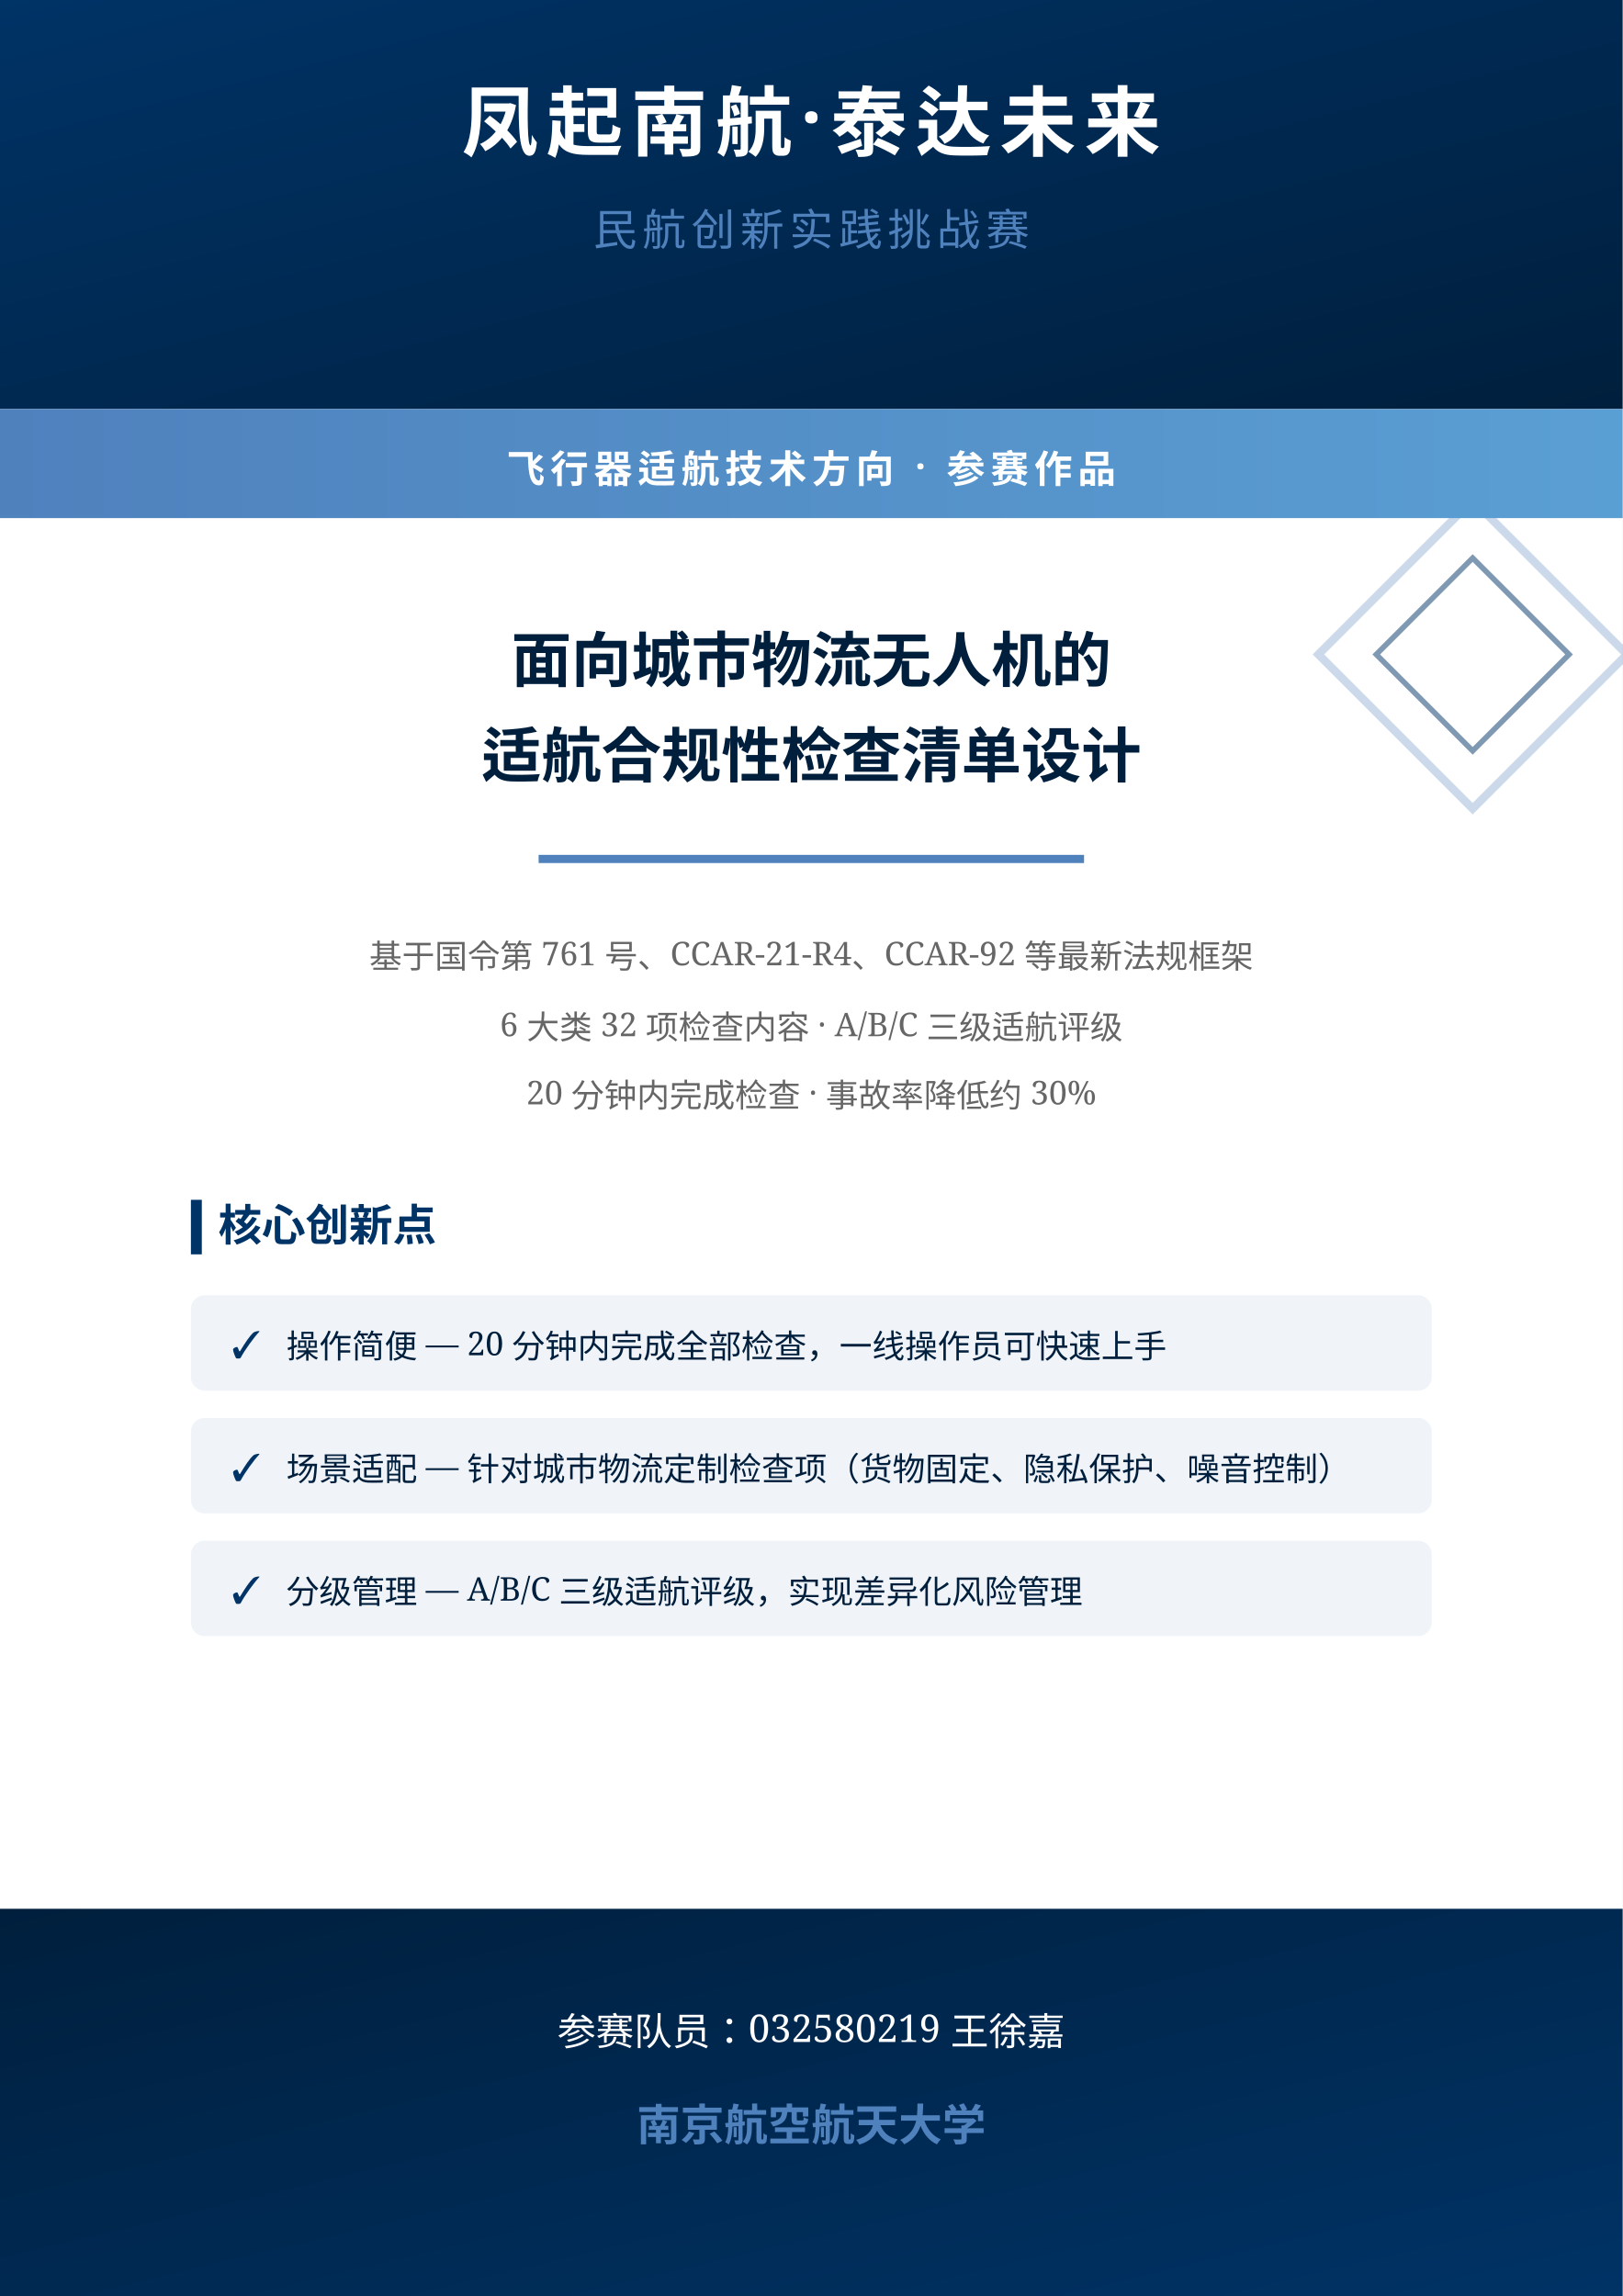
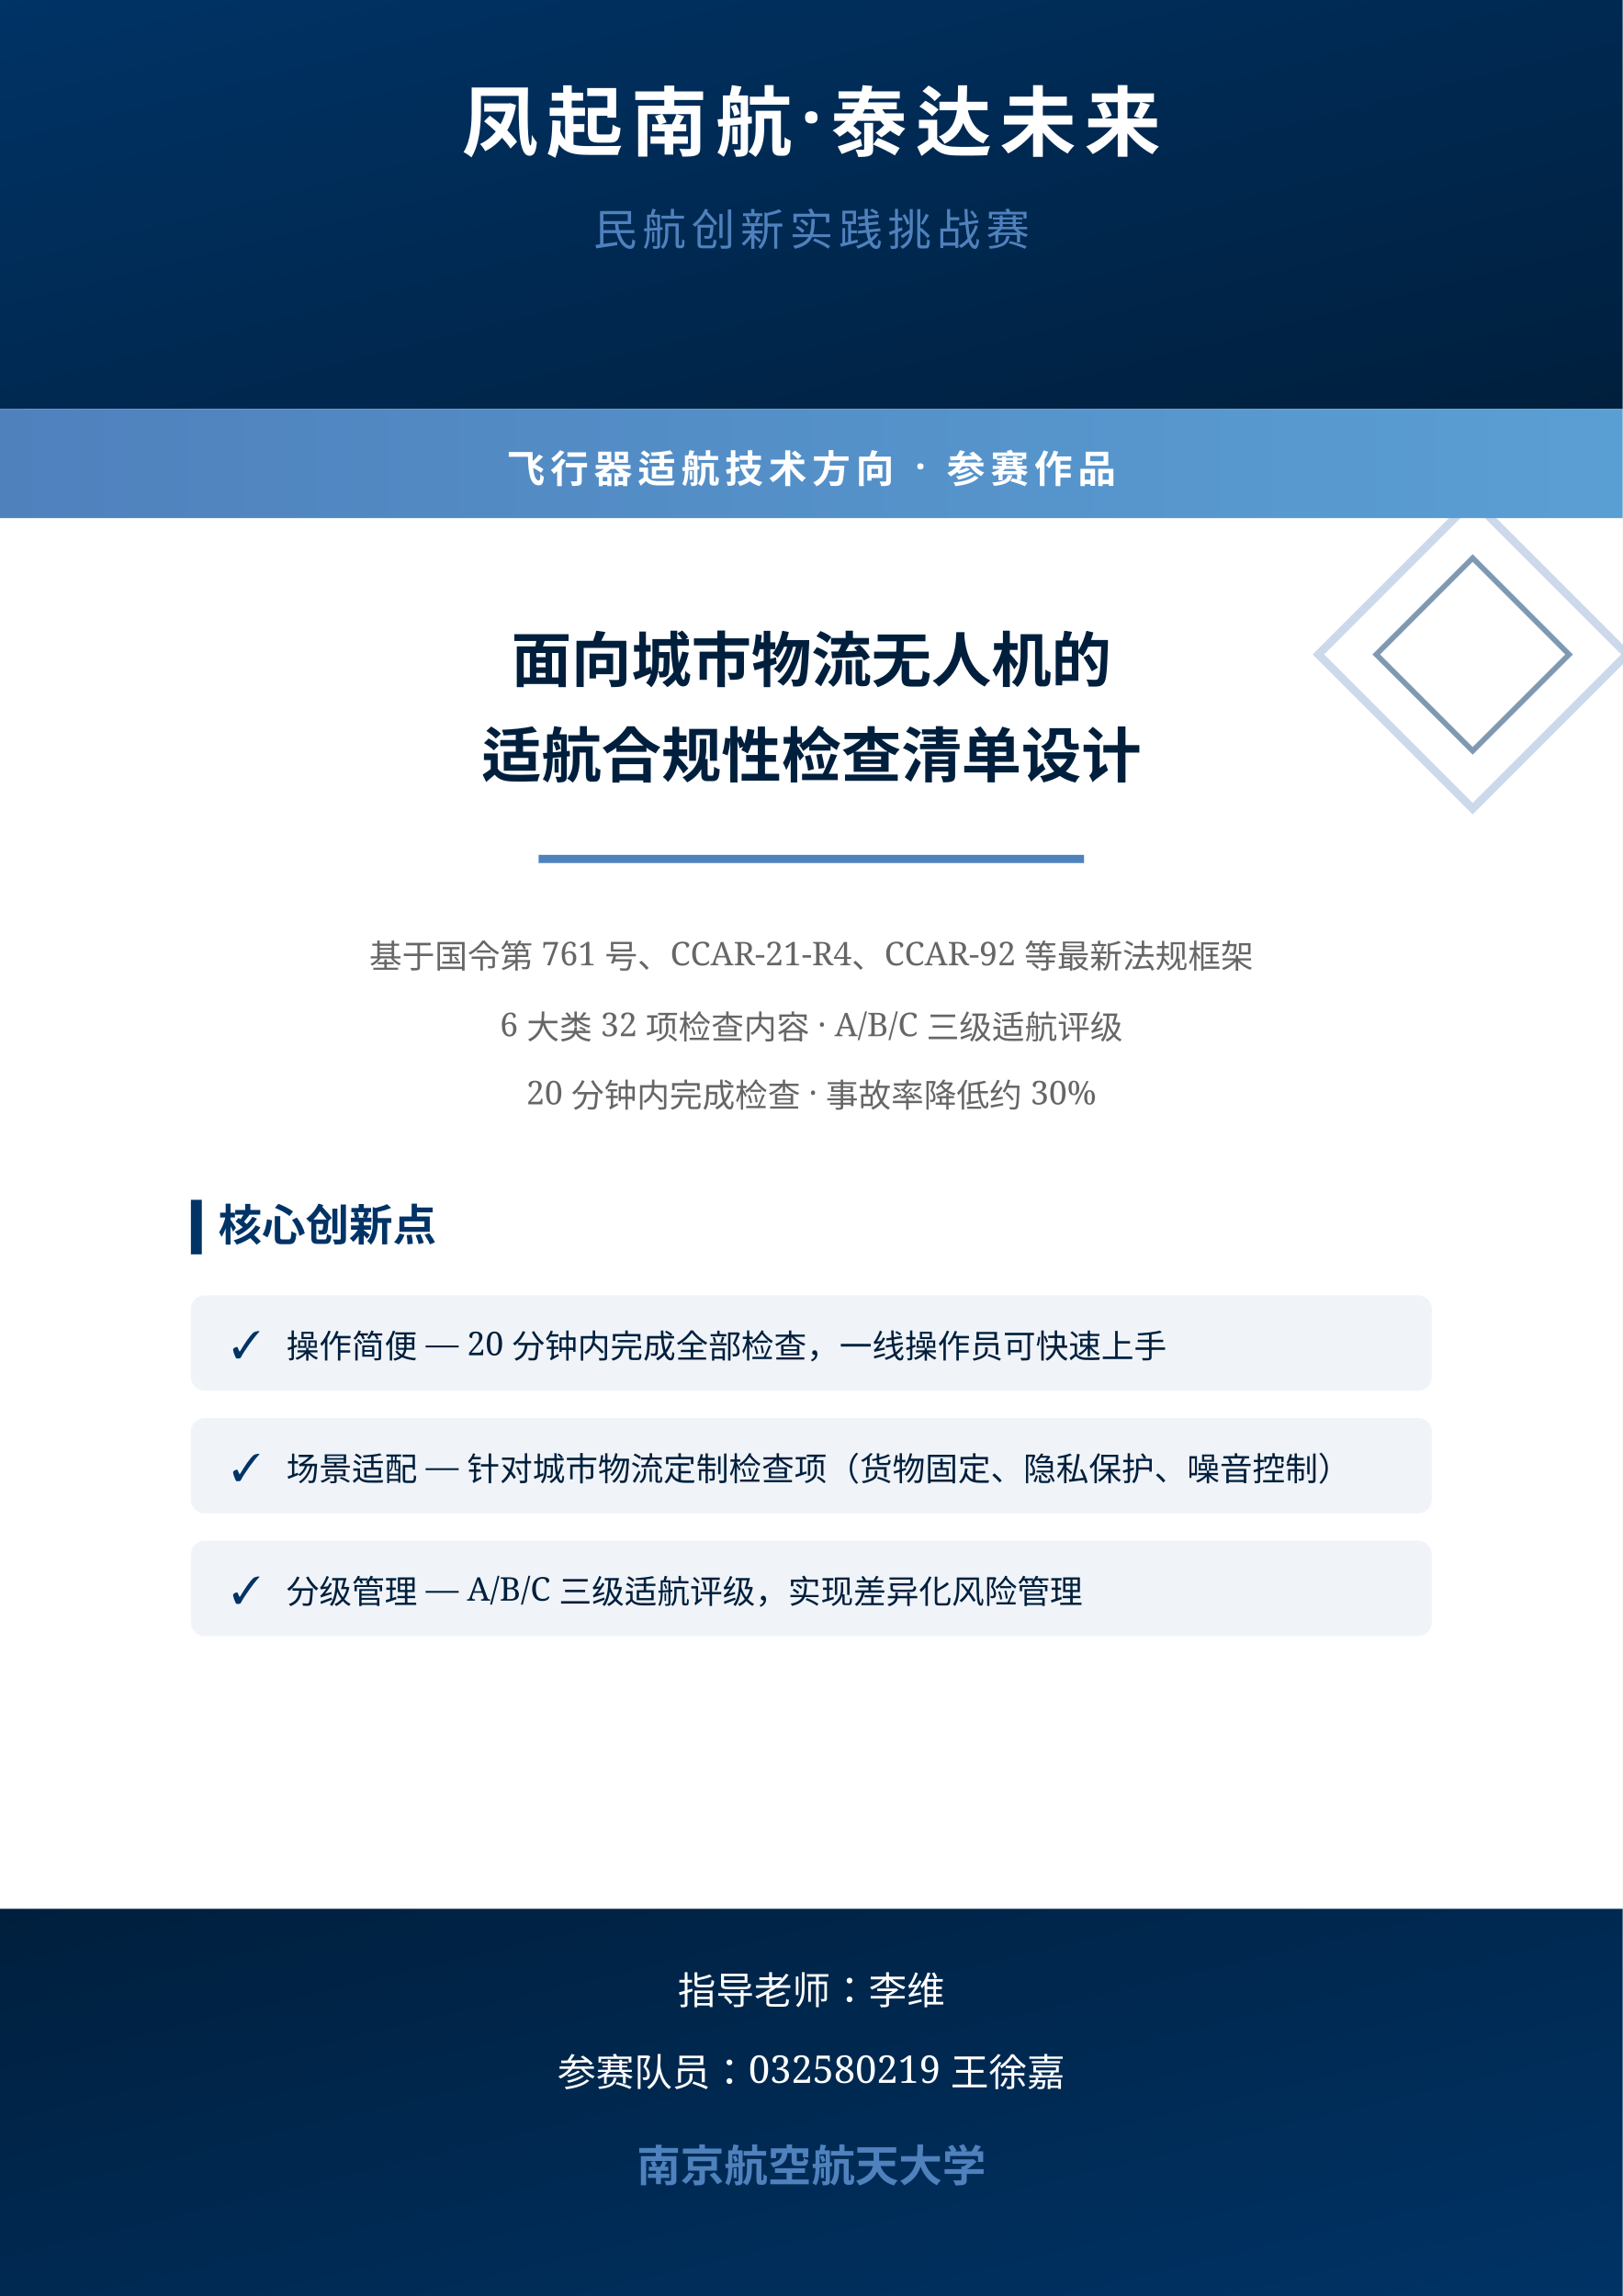
<svg xmlns="http://www.w3.org/2000/svg" viewBox="0 0 595 842">
  <defs>
    <linearGradient id="headerGrad" x1="0%" y1="0%" x2="100%" y2="100%">
      <stop offset="0%" style="stop-color:#003366" />
      <stop offset="100%" style="stop-color:#001f3d" />
    </linearGradient>
    <linearGradient id="trackGrad" x1="0%" y1="0%" x2="100%" y2="0%">
      <stop offset="0%" style="stop-color:#4F81BD" />
      <stop offset="100%" style="stop-color:#5A9FD4" />
    </linearGradient>
    <linearGradient id="footerGrad" x1="0%" y1="0%" x2="100%" y2="100%">
      <stop offset="0%" style="stop-color:#001f3d" />
      <stop offset="100%" style="stop-color:#003366" />
    </linearGradient>
  </defs>
  <rect width="595" height="842" fill="white" />
  <rect x="500" y="200" width="80" height="80" fill="none" stroke="#4F81BD" stroke-width="3" transform="rotate(45 540 240)" opacity="0.3" />
  <rect x="515" y="215" width="50" height="50" fill="none" stroke="#003366" stroke-width="2" transform="rotate(45 540 240)" opacity="0.5" />
  <rect width="595" height="150" fill="url(#headerGrad)" />
  <text x="297.5" y="55" text-anchor="middle" fill="white" font-family="SimSun, serif" font-size="28" font-weight="bold" letter-spacing="3">凤起南航·泰达未来</text>
  <text x="297.5" y="90" text-anchor="middle" fill="#4F81BD" font-family="SimSun, serif" font-size="16" letter-spacing="2">民航创新实践挑战赛</text>
  <rect y="150" width="595" height="40" fill="url(#trackGrad)" />
  <text x="297.5" y="177" text-anchor="middle" fill="white" font-family="SimSun, serif" font-size="14" font-weight="bold" letter-spacing="2">飞行器适航技术方向 · 参赛作品</text>
  <text x="297.5" y="250" text-anchor="middle" fill="#001f3d" font-family="SimSun, serif" font-size="22" font-weight="bold">面向城市物流无人机的</text>
  <text x="297.5" y="285" text-anchor="middle" fill="#001f3d" font-family="SimSun, serif" font-size="22" font-weight="bold">适航合规性检查清单设计</text>
  <line x1="197.5" y1="315" x2="397.5" y2="315" stroke="#4F81BD" stroke-width="3" />
  <text x="297.5" y="355" text-anchor="middle" fill="#666" font-family="SimSun, serif" font-size="12">基于国令第 761 号、CCAR-21-R4、CCAR-92 等最新法规框架</text>
  <text x="297.5" y="380" text-anchor="middle" fill="#666" font-family="SimSun, serif" font-size="12">6 大类 32 项检查内容 · A/B/C 三级适航评级</text>
  <text x="297.5" y="405" text-anchor="middle" fill="#666" font-family="SimSun, serif" font-size="12">20 分钟内完成检查 · 事故率降低约 30%</text>
  <text x="80" y="455" fill="#003366" font-family="SimSun, serif" font-size="16" font-weight="bold">核心创新点</text>
  <rect x="70" y="440" width="4" height="20" fill="#003366" />
  <rect x="70" y="475" width="455" height="35" fill="#F0F4F8" rx="5" />
  <text x="85" y="498" fill="#003366" font-family="SimSun, serif" font-size="14" font-weight="bold">✓</text>
  <text x="105" y="498" fill="#001f3d" font-family="SimSun, serif" font-size="12">操作简便 — 20 分钟内完成全部检查，一线操作员可快速上手</text>
  <rect x="70" y="520" width="455" height="35" fill="#F0F4F8" rx="5" />
  <text x="85" y="543" fill="#003366" font-family="SimSun, serif" font-size="14" font-weight="bold">✓</text>
  <text x="105" y="543" fill="#001f3d" font-family="SimSun, serif" font-size="12">场景适配 — 针对城市物流定制检查项（货物固定、隐私保护、噪音控制）</text>
  <rect x="70" y="565" width="455" height="35" fill="#F0F4F8" rx="5" />
  <text x="85" y="588" fill="#003366" font-family="SimSun, serif" font-size="14" font-weight="bold">✓</text>
  <text x="105" y="588" fill="#001f3d" font-family="SimSun, serif" font-size="12">分级管理 — A/B/C 三级适航评级，实现差异化风险管理</text>
  <rect y="700" width="595" height="142" fill="url(#footerGrad)" />
-   <text x="297.5" y="750" text-anchor="middle" fill="white" font-family="SimSun, serif" font-size="14">参赛队员：032580219 王徐嘉</text>
-   <text x="297.5" y="785" text-anchor="middle" fill="#4F81BD" font-family="SimSun, serif" font-size="16" font-weight="bold">南京航空航天大学</text>
+   <text x="297.5" y="735" text-anchor="middle" fill="white" font-family="SimSun, serif" font-size="14">指导老师：李维</text>
+   <text x="297.5" y="765" text-anchor="middle" fill="white" font-family="SimSun, serif" font-size="14">参赛队员：032580219 王徐嘉</text>
+   <text x="297.5" y="800" text-anchor="middle" fill="#4F81BD" font-family="SimSun, serif" font-size="16" font-weight="bold">南京航空航天大学</text>
</svg>
